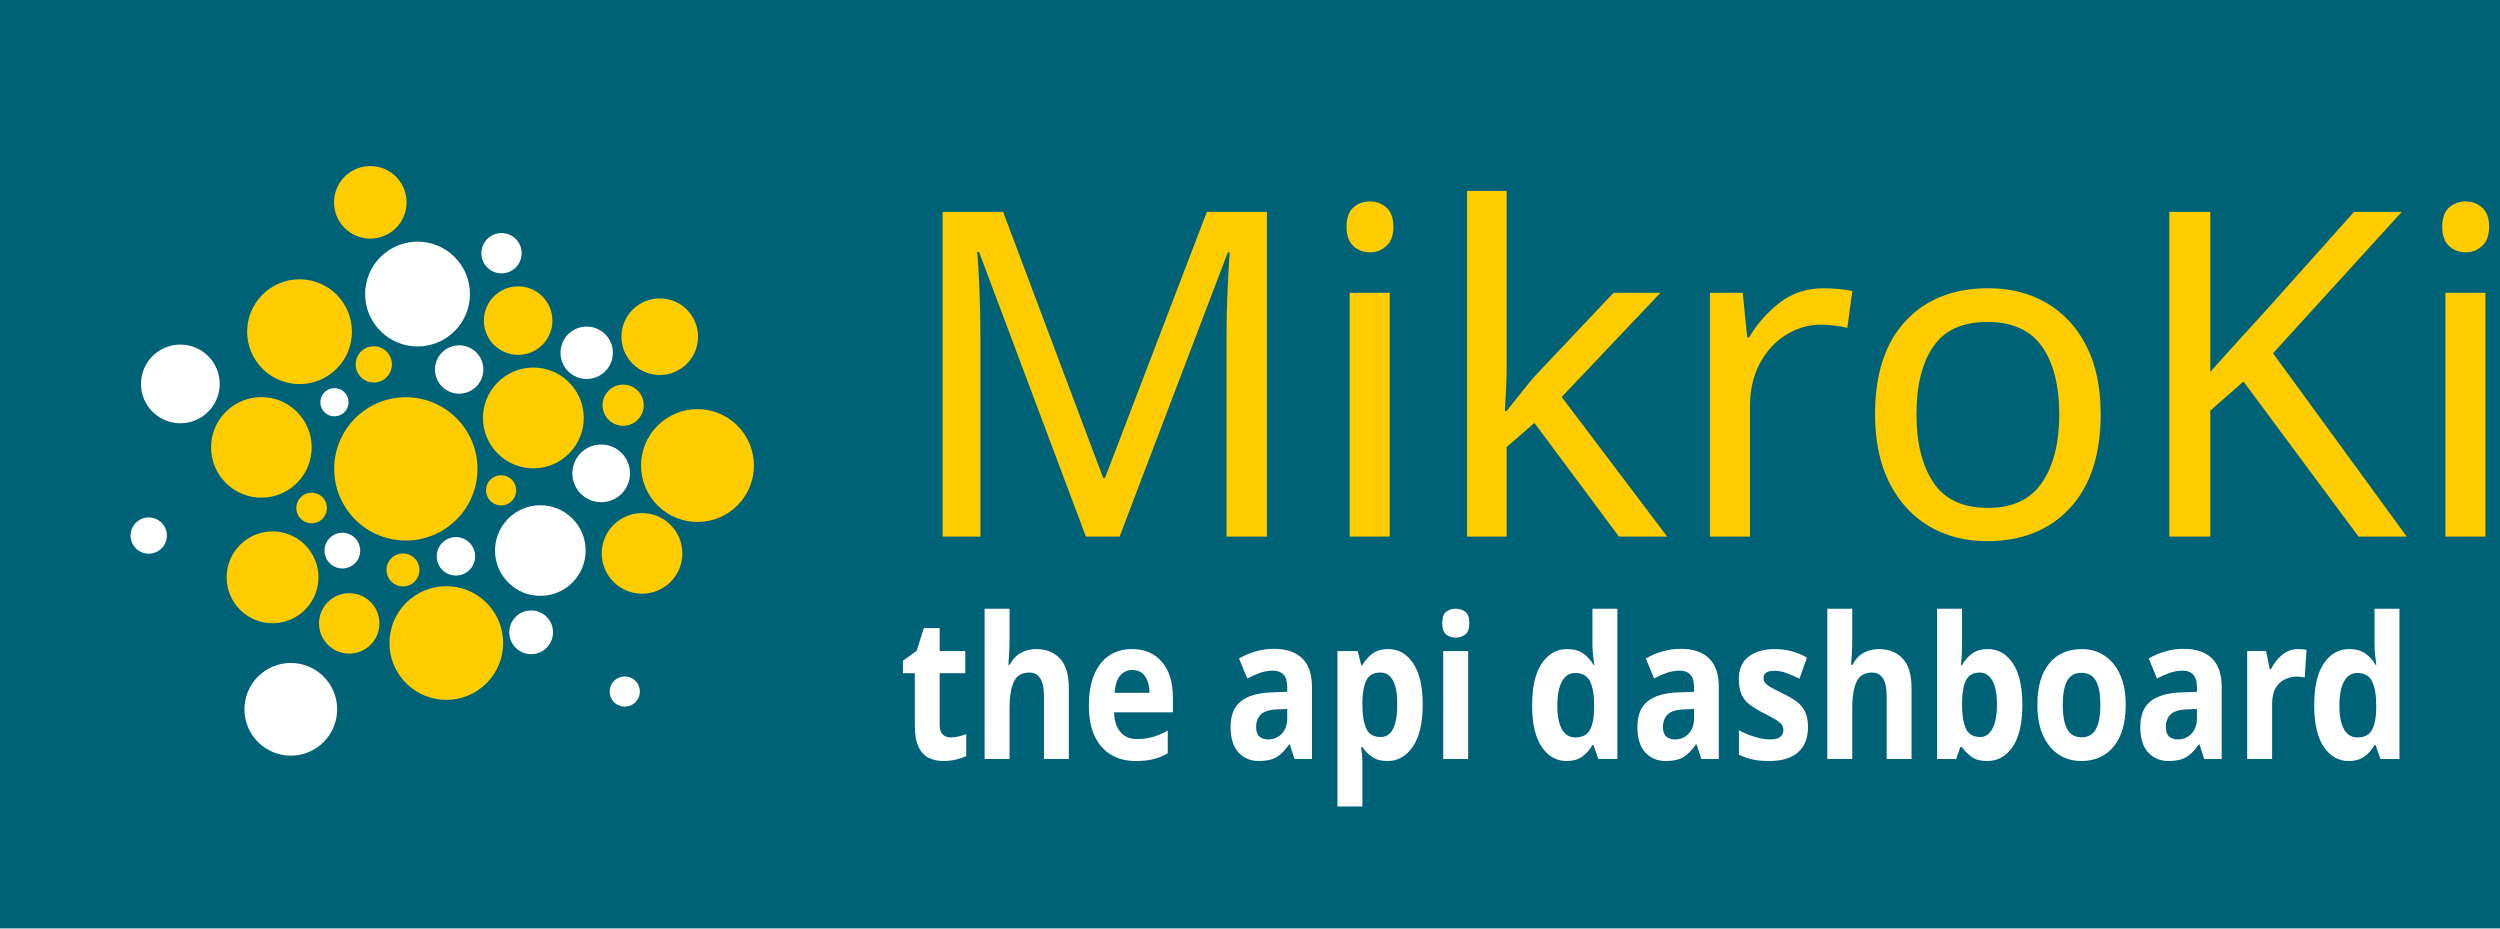
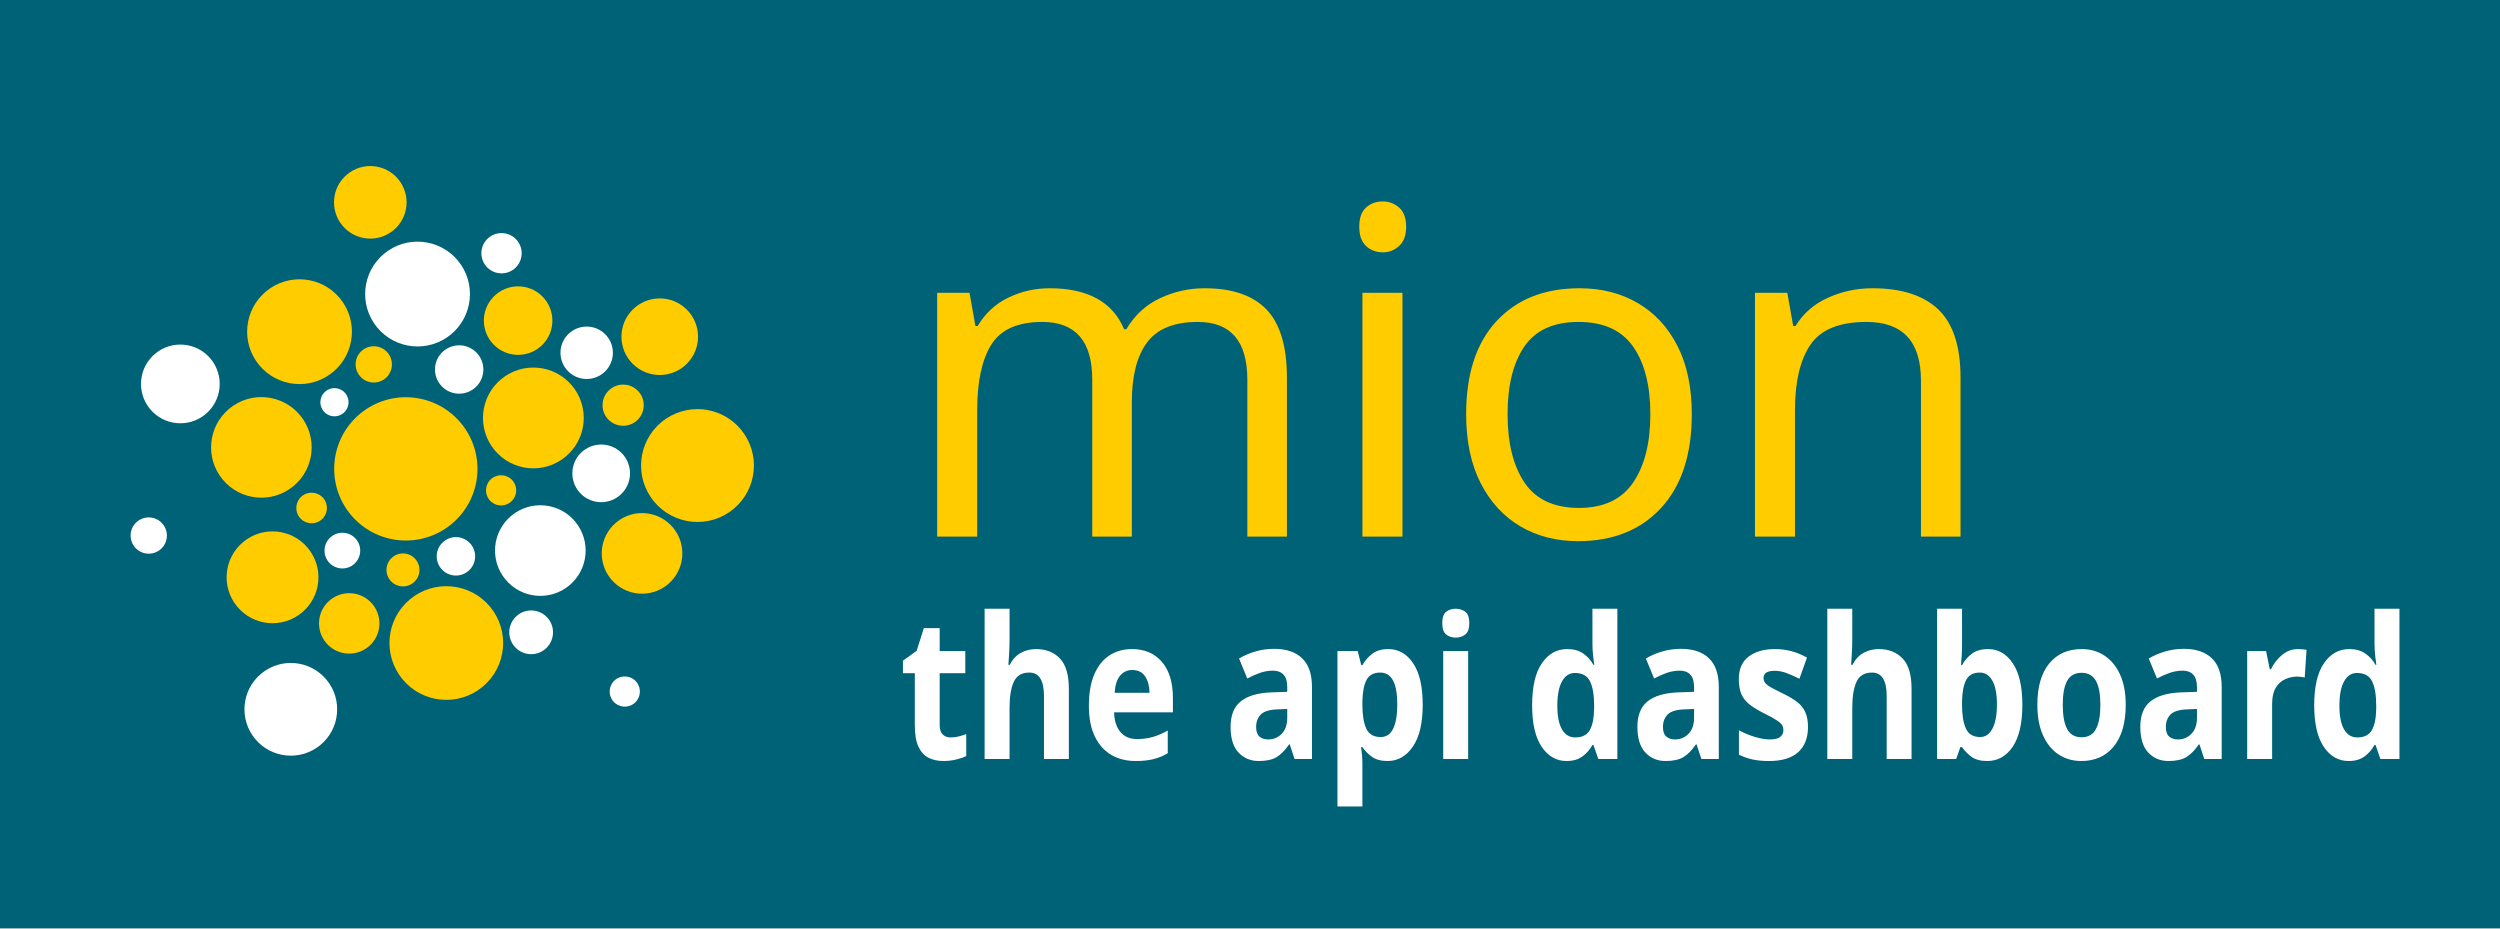
<svg xmlns="http://www.w3.org/2000/svg" xmlns:ns1="http://www.openswatchbook.org/uri/2009/osb" xmlns:xlink="http://www.w3.org/1999/xlink" width="2002.857" height="743.751" viewBox="0 0 529.923 196.784" version="1.1" id="svg8">
  <defs id="defs2">
    <linearGradient id="linearGradient2466">
      <stop style="stop-color:#000000;stop-opacity:1;" offset="0" id="stop2462" />
      <stop style="stop-color:#000000;stop-opacity:0;" offset="1" id="stop2464" />
    </linearGradient>
    <linearGradient id="linearGradient2458">
      <stop style="stop-color:#000000;stop-opacity:1;" offset="0" id="stop2454" />
      <stop style="stop-color:#000000;stop-opacity:0;" offset="1" id="stop2456" />
    </linearGradient>
    <linearGradient id="linearGradient2448" ns1:paint="solid">
      <stop style="stop-color:#000000;stop-opacity:1;" offset="0" id="stop2446" />
    </linearGradient>
    <linearGradient xlink:href="#linearGradient2458" id="linearGradient2460" x1="207.418" y1="182.6" x2="547.964" y2="182.6" gradientUnits="userSpaceOnUse" />
    <linearGradient xlink:href="#linearGradient2466" id="linearGradient2468" x1="191.125" y1="126.895" x2="503.508" y2="126.895" gradientUnits="userSpaceOnUse" />
  </defs>
  <g id="layer1" transform="translate(-3.2697405e-6,-51.23478)" style="display:inline">
    <rect id="rect3713" width="529.923" height="196.784" x="3.2697405e-006" y="51.235" style="fill:#006277;fill-opacity:1;stroke:none;stroke-width:0.228" />
    <flowRoot xml:space="preserve" id="flowRoot3721" style="font-style:normal;font-weight:normal;font-size:40px;line-height:1.25;font-family:sans-serif;letter-spacing:0px;word-spacing:0px;fill:#000000;fill-opacity:1;stroke:none">
      <flowRegion id="flowRegion3723">
        <rect id="rect3725" width="57.143" height="51.429" x="920" y="548.571" />
      </flowRegion>
      <flowPara id="flowPara3727" />
    </flowRoot>
    <text xml:space="preserve" style="font-style:normal;font-weight:normal;font-size:37.407px;line-height:1.25;font-family:sans-serif;letter-spacing:0px;word-spacing:0px;fill:#ffcc00;fill-opacity:1;stroke:none;stroke-width:0.935;stroke-opacity:1;" x="190.462" y="164.978" id="text3719">
-       <tspan id="tspan3717" x="190.462" y="164.978" style="font-style:normal;font-variant:normal;font-weight:normal;font-stretch:normal;font-size:96.412px;font-family:Gugi;-inkscape-font-specification:Gugi;fill:#ffcc00;fill-opacity:1;stroke:none;stroke-width:0.935;stroke-opacity:1;">MikroKit</tspan>
+       <tspan id="tspan3717" x="190.462" y="164.978" style="font-style:normal;font-variant:normal;font-weight:normal;font-stretch:normal;font-size:96.412px;font-family:Gugi;-inkscape-font-specification:Gugi;fill:#ffcc00;fill-opacity:1;stroke:none;stroke-width:0.935;stroke-opacity:1;">mion</tspan>
    </text>
    <text xml:space="preserve" style="font-style:normal;font-weight:normal;font-size:38.523px;line-height:1.25;font-family:sans-serif;letter-spacing:0px;word-spacing:0px;fill:#ffffff;fill-opacity:1;stroke:none;stroke-width:0.963;stroke-opacity:1;" x="207.311" y="195" id="text195" transform="scale(0.9192863,1.0878)">
      <tspan id="tspan193" x="207.311" y="195" style="font-style:normal;font-variant:normal;font-weight:bold;font-stretch:normal;font-family:Gugi;-inkscape-font-specification:'Gugi Bold';fill:#ffffff;fill-opacity:1;stroke:none;stroke-width:0.963;stroke-opacity:1;">the api dashboard</tspan>
    </text>
  </g>
  <g id="layer3" style="display:inline" transform="translate(-3.2697405e-6,-18.81813)">
    <g id="g922" style="fill:#ffffff">
      <circle transform="rotate(-39.66476)" id="circle92" r="5.127" cy="136.904" cx="12.92" style="fill:#ffffff;fill-opacity:1;stroke:none;stroke-width:1.433;stroke-opacity:1" />
      <circle transform="rotate(-39.66476)" id="circle98" r="5.555" cy="151.428" cx="35.988" style="fill:#ffffff;fill-opacity:1;stroke:none;stroke-width:1.433;stroke-opacity:1" />
      <circle transform="rotate(-39.66476)" id="circle100" r="4.271" cy="123.661" cx="35.562" style="fill:#ffffff;fill-opacity:1;stroke:none;stroke-width:1.433;stroke-opacity:1" />
      <circle transform="rotate(-39.66476)" id="circle102" r="11.107" cy="118.961" cx="16.337" style="fill:#ffffff;fill-opacity:1;stroke:none;stroke-width:1.433;stroke-opacity:1" />
      <circle transform="rotate(-39.66476)" id="circle106" r="3.845" cy="121.999" cx="-60.2" style="fill:#ffffff;fill-opacity:1;stroke:none;stroke-width:1.433;stroke-opacity:1" />
      <circle transform="rotate(-39.66476)" id="circle114" r="2.99" cy="125.369" cx="-11.859" style="fill:#ffffff;fill-opacity:1;stroke:none;stroke-width:1.433;stroke-opacity:1" />
      <circle transform="rotate(-39.66476)" id="circle116" r="9.826" cy="169.573" cx="-60.529" style="fill:#ffffff;fill-opacity:1;stroke:none;stroke-width:1.433;stroke-opacity:1" />
      <circle transform="rotate(-39.66476)" id="circle118" r="8.342" cy="101.533" cx="-34.527" style="fill:#ffffff;fill-opacity:1;stroke:none;stroke-width:1.433;stroke-opacity:1" />
      <circle transform="rotate(-39.66476)" id="circle132" r="4.635" cy="189.527" cx="-10.892" style="fill:#ffffff;fill-opacity:1;stroke:none;stroke-width:1.433;stroke-opacity:1" />
      <circle transform="rotate(-39.66476)" id="circle136" r="6.112" cy="173.064" cx="22.04" style="fill:#ffffff;fill-opacity:1;stroke:none;stroke-width:1.433;stroke-opacity:1" />
      <circle transform="rotate(-39.66476)" id="circle140" r="3.202" cy="211.856" cx="-3.632" style="fill:#ffffff;fill-opacity:1;stroke:none;stroke-width:1.433;stroke-opacity:1" />
      <circle transform="rotate(-39.66476)" id="circle142" r="9.604" cy="177.429" cx="1.666" style="fill:#ffffff;fill-opacity:1;stroke:none;stroke-width:1.433;stroke-opacity:1" />
      <circle transform="rotate(-39.66476)" id="circle144" r="4.074" cy="166.951" cx="-12.888" style="fill:#ffffff;fill-opacity:1;stroke:none;stroke-width:1.433;stroke-opacity:1" />
      <circle transform="rotate(-39.66476)" id="circle148" r="3.784" cy="150.652" cx="-30.642" style="fill:#ffffff;fill-opacity:1;stroke:none;stroke-width:1.433;stroke-opacity:1" />
    </g>
    <g id="g941" style="fill:#ffcc00;fill-opacity:1">
      <circle transform="rotate(-39.66476)" id="circle90" r="15.186" cy="145.904" cx="-9.229" style="fill:#ffcc00;fill-opacity:1;stroke:none;stroke-width:1.433;stroke-opacity:1" />
      <circle transform="rotate(-39.66476)" id="circle94" r="10.681" cy="154.847" cx="18.473" style="fill:#ffcc00;fill-opacity:1;stroke:none;stroke-width:1.433;stroke-opacity:1" />
      <circle transform="rotate(-39.66476)" id="circle96" r="7.262" cy="136.904" cx="29.154" style="fill:#ffcc00;fill-opacity:1;stroke:none;stroke-width:1.433;stroke-opacity:1" />
      <circle transform="rotate(-39.66476)" id="circle104" r="3.845" cy="124.515" cx="-0.323" style="fill:#ffcc00;fill-opacity:1;stroke:none;stroke-width:1.433;stroke-opacity:1" />
      <circle transform="rotate(-39.66476)" id="circle108" r="8.118" cy="158.69" cx="50.086" style="fill:#ffcc00;fill-opacity:1;stroke:none;stroke-width:1.433;stroke-opacity:1" />
      <circle transform="rotate(-39.66476)" id="circle110" r="7.69" cy="97.602" cx="21.036" style="fill:#ffcc00;fill-opacity:1;stroke:none;stroke-width:1.433;stroke-opacity:1" />
      <circle transform="rotate(-39.66476)" id="circle112" r="11.106" cy="109.136" cx="-8.013" style="fill:#ffcc00;fill-opacity:1;stroke:none;stroke-width:1.433;stroke-opacity:1" />
      <circle transform="rotate(-39.66476)" id="circle120" r="10.66" cy="122.853" cx="-29.893" style="fill:#ffcc00;fill-opacity:1;stroke:none;stroke-width:1.433;stroke-opacity:1" />
      <circle transform="rotate(-39.66476)" id="circle122" r="3.244" cy="139.537" cx="-29.893" style="fill:#ffcc00;fill-opacity:1;stroke:none;stroke-width:1.433;stroke-opacity:1" />
      <circle transform="rotate(-39.66476)" id="circle124" r="9.732" cy="145.56" cx="-45.651" style="fill:#ffcc00;fill-opacity:1;stroke:none;stroke-width:1.433;stroke-opacity:1" />
      <circle transform="rotate(-39.66476)" id="circle126" r="11.961" cy="184.819" cx="38.813" style="fill:#ffcc00;fill-opacity:1;stroke:none;stroke-width:1.433;stroke-opacity:1" />
      <circle transform="rotate(-39.66476)" id="circle128" r="8.544" cy="191.653" cx="17.879" style="fill:#ffcc00;fill-opacity:1;stroke:none;stroke-width:1.433;stroke-opacity:1" />
      <circle transform="rotate(-39.66476)" id="circle130" r="12.049" cy="179.796" cx="-26.187" style="fill:#ffcc00;fill-opacity:1;stroke:none;stroke-width:1.433;stroke-opacity:1" />
      <circle transform="rotate(-39.66476)" id="circle134" r="4.365" cy="164.914" cx="34.847" style="fill:#ffcc00;fill-opacity:1;stroke:none;stroke-width:1.433;stroke-opacity:1" />
      <circle transform="rotate(-39.66476)" id="circle138" r="3.202" cy="162.295" cx="3.412" style="fill:#ffcc00;fill-opacity:1;stroke:none;stroke-width:1.433;stroke-opacity:1" />
      <circle transform="rotate(-39.66476)" id="circle146" r="3.493" cy="162.003" cx="-23.366" style="fill:#ffcc00;fill-opacity:1;stroke:none;stroke-width:1.433;stroke-opacity:1" />
      <circle transform="rotate(-39.66476)" id="circle150" r="6.404" cy="163.459" cx="-39.374" style="fill:#ffcc00;fill-opacity:1;stroke:none;stroke-width:1.433;stroke-opacity:1" />
    </g>
  </g>
  <g id="layer2" style="display:inline" transform="translate(-3.2697405e-6,-18.81813)" />
</svg>
